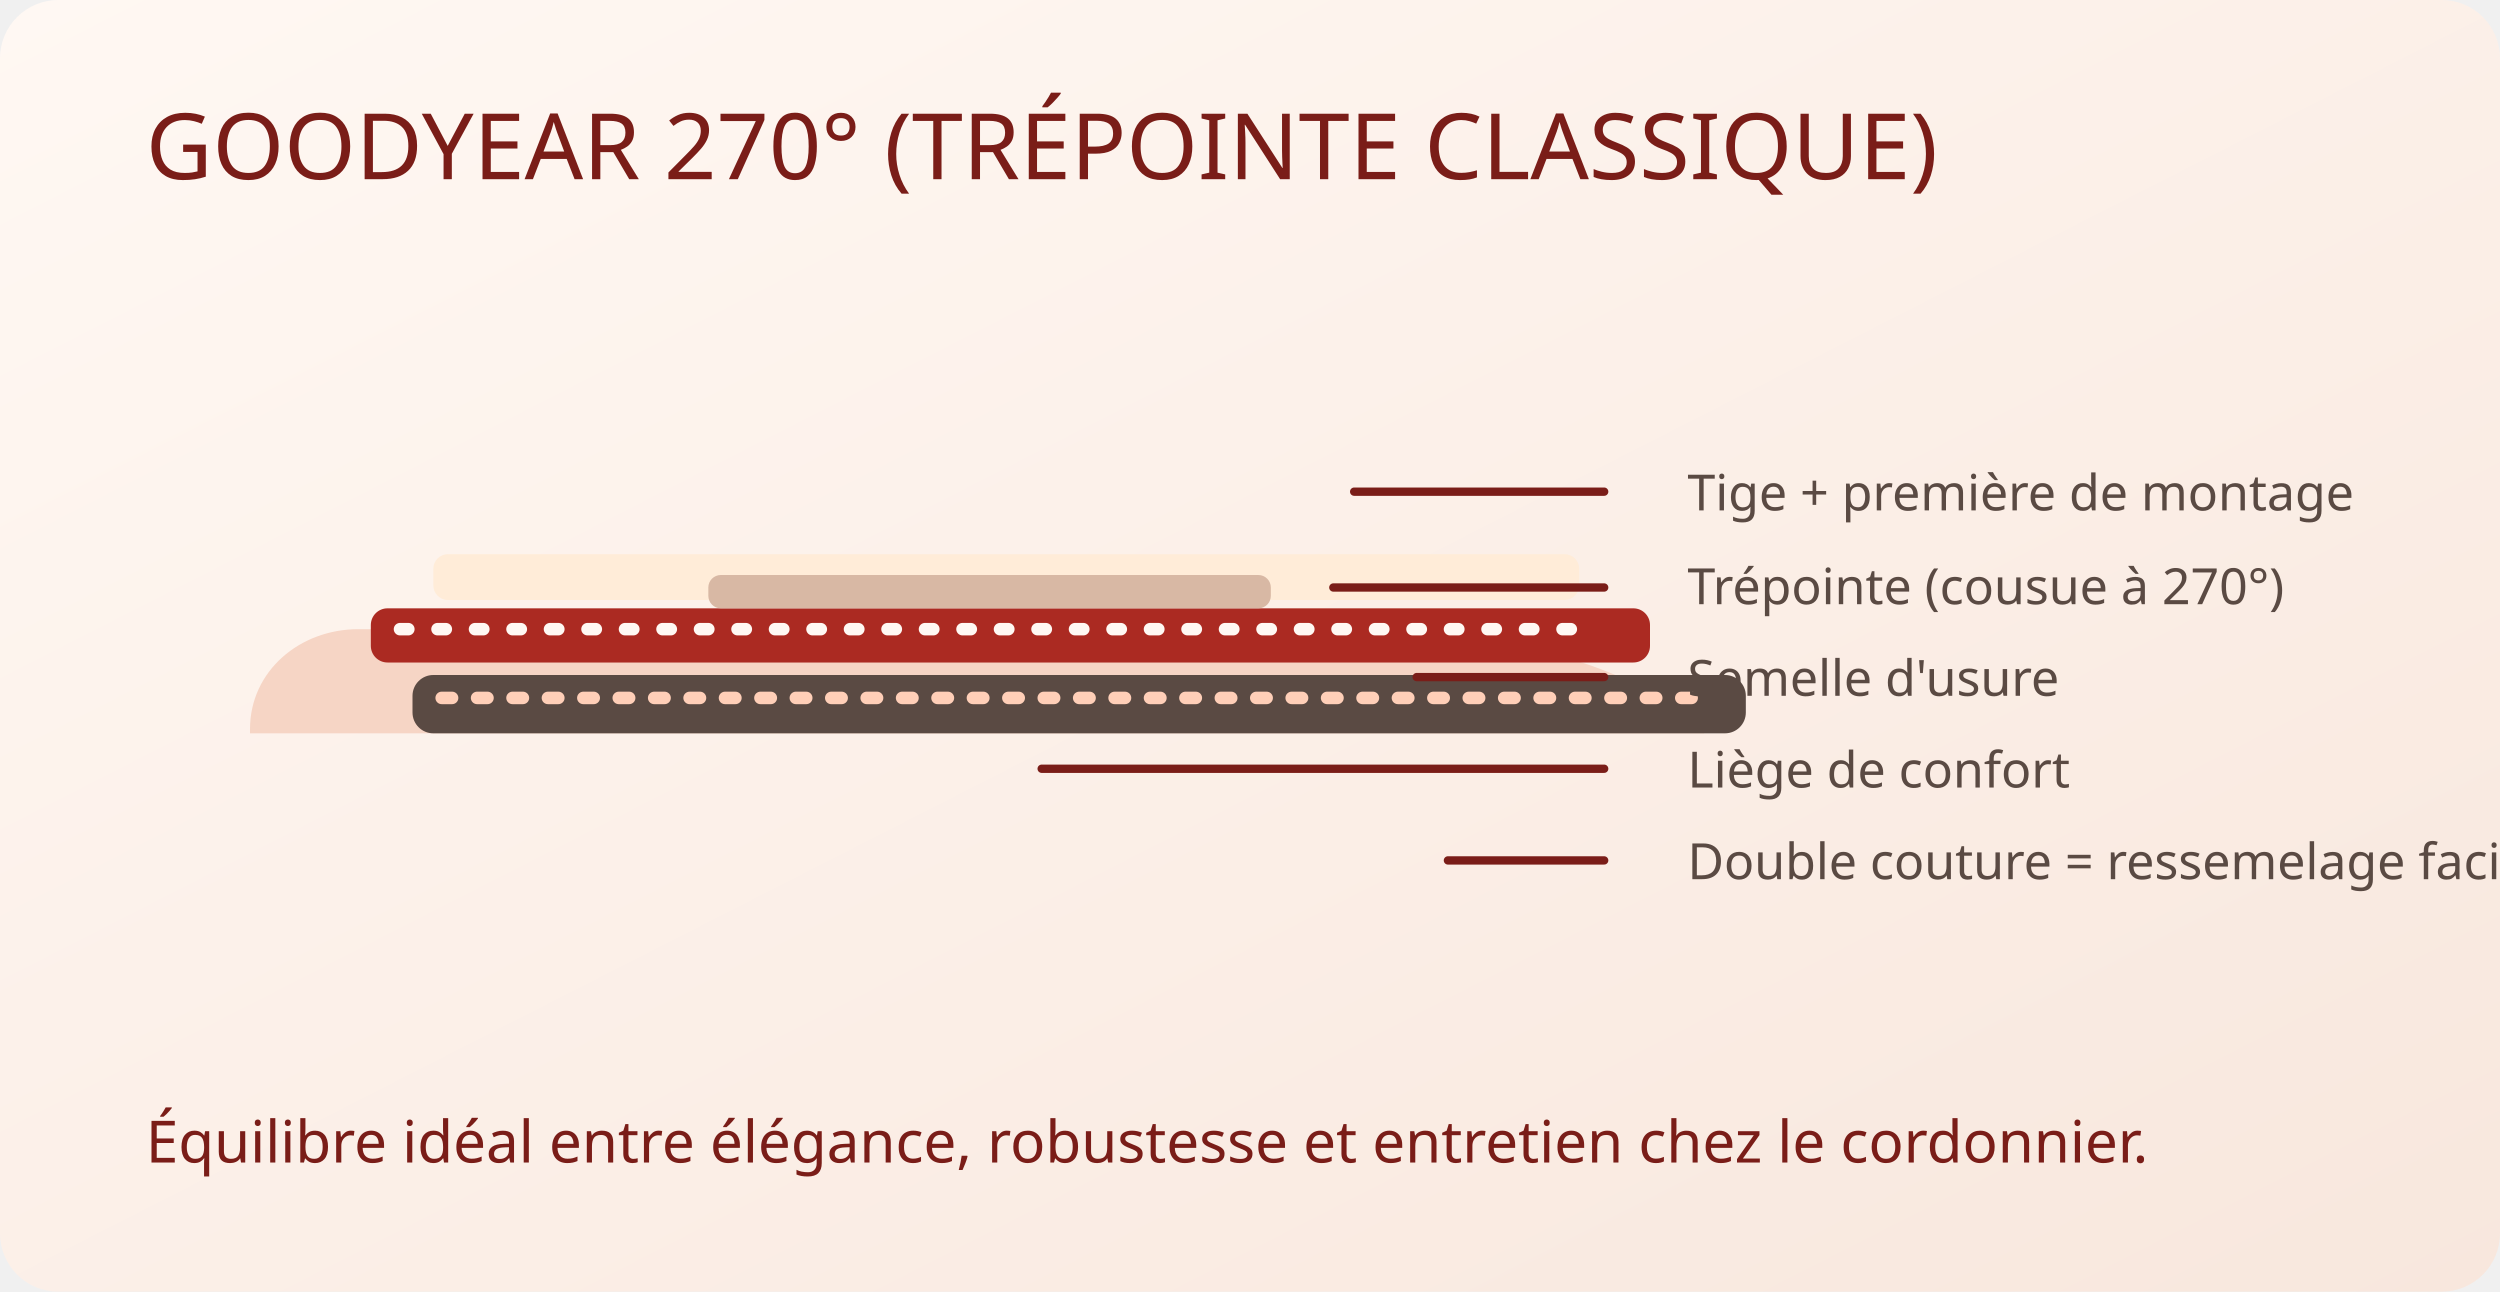
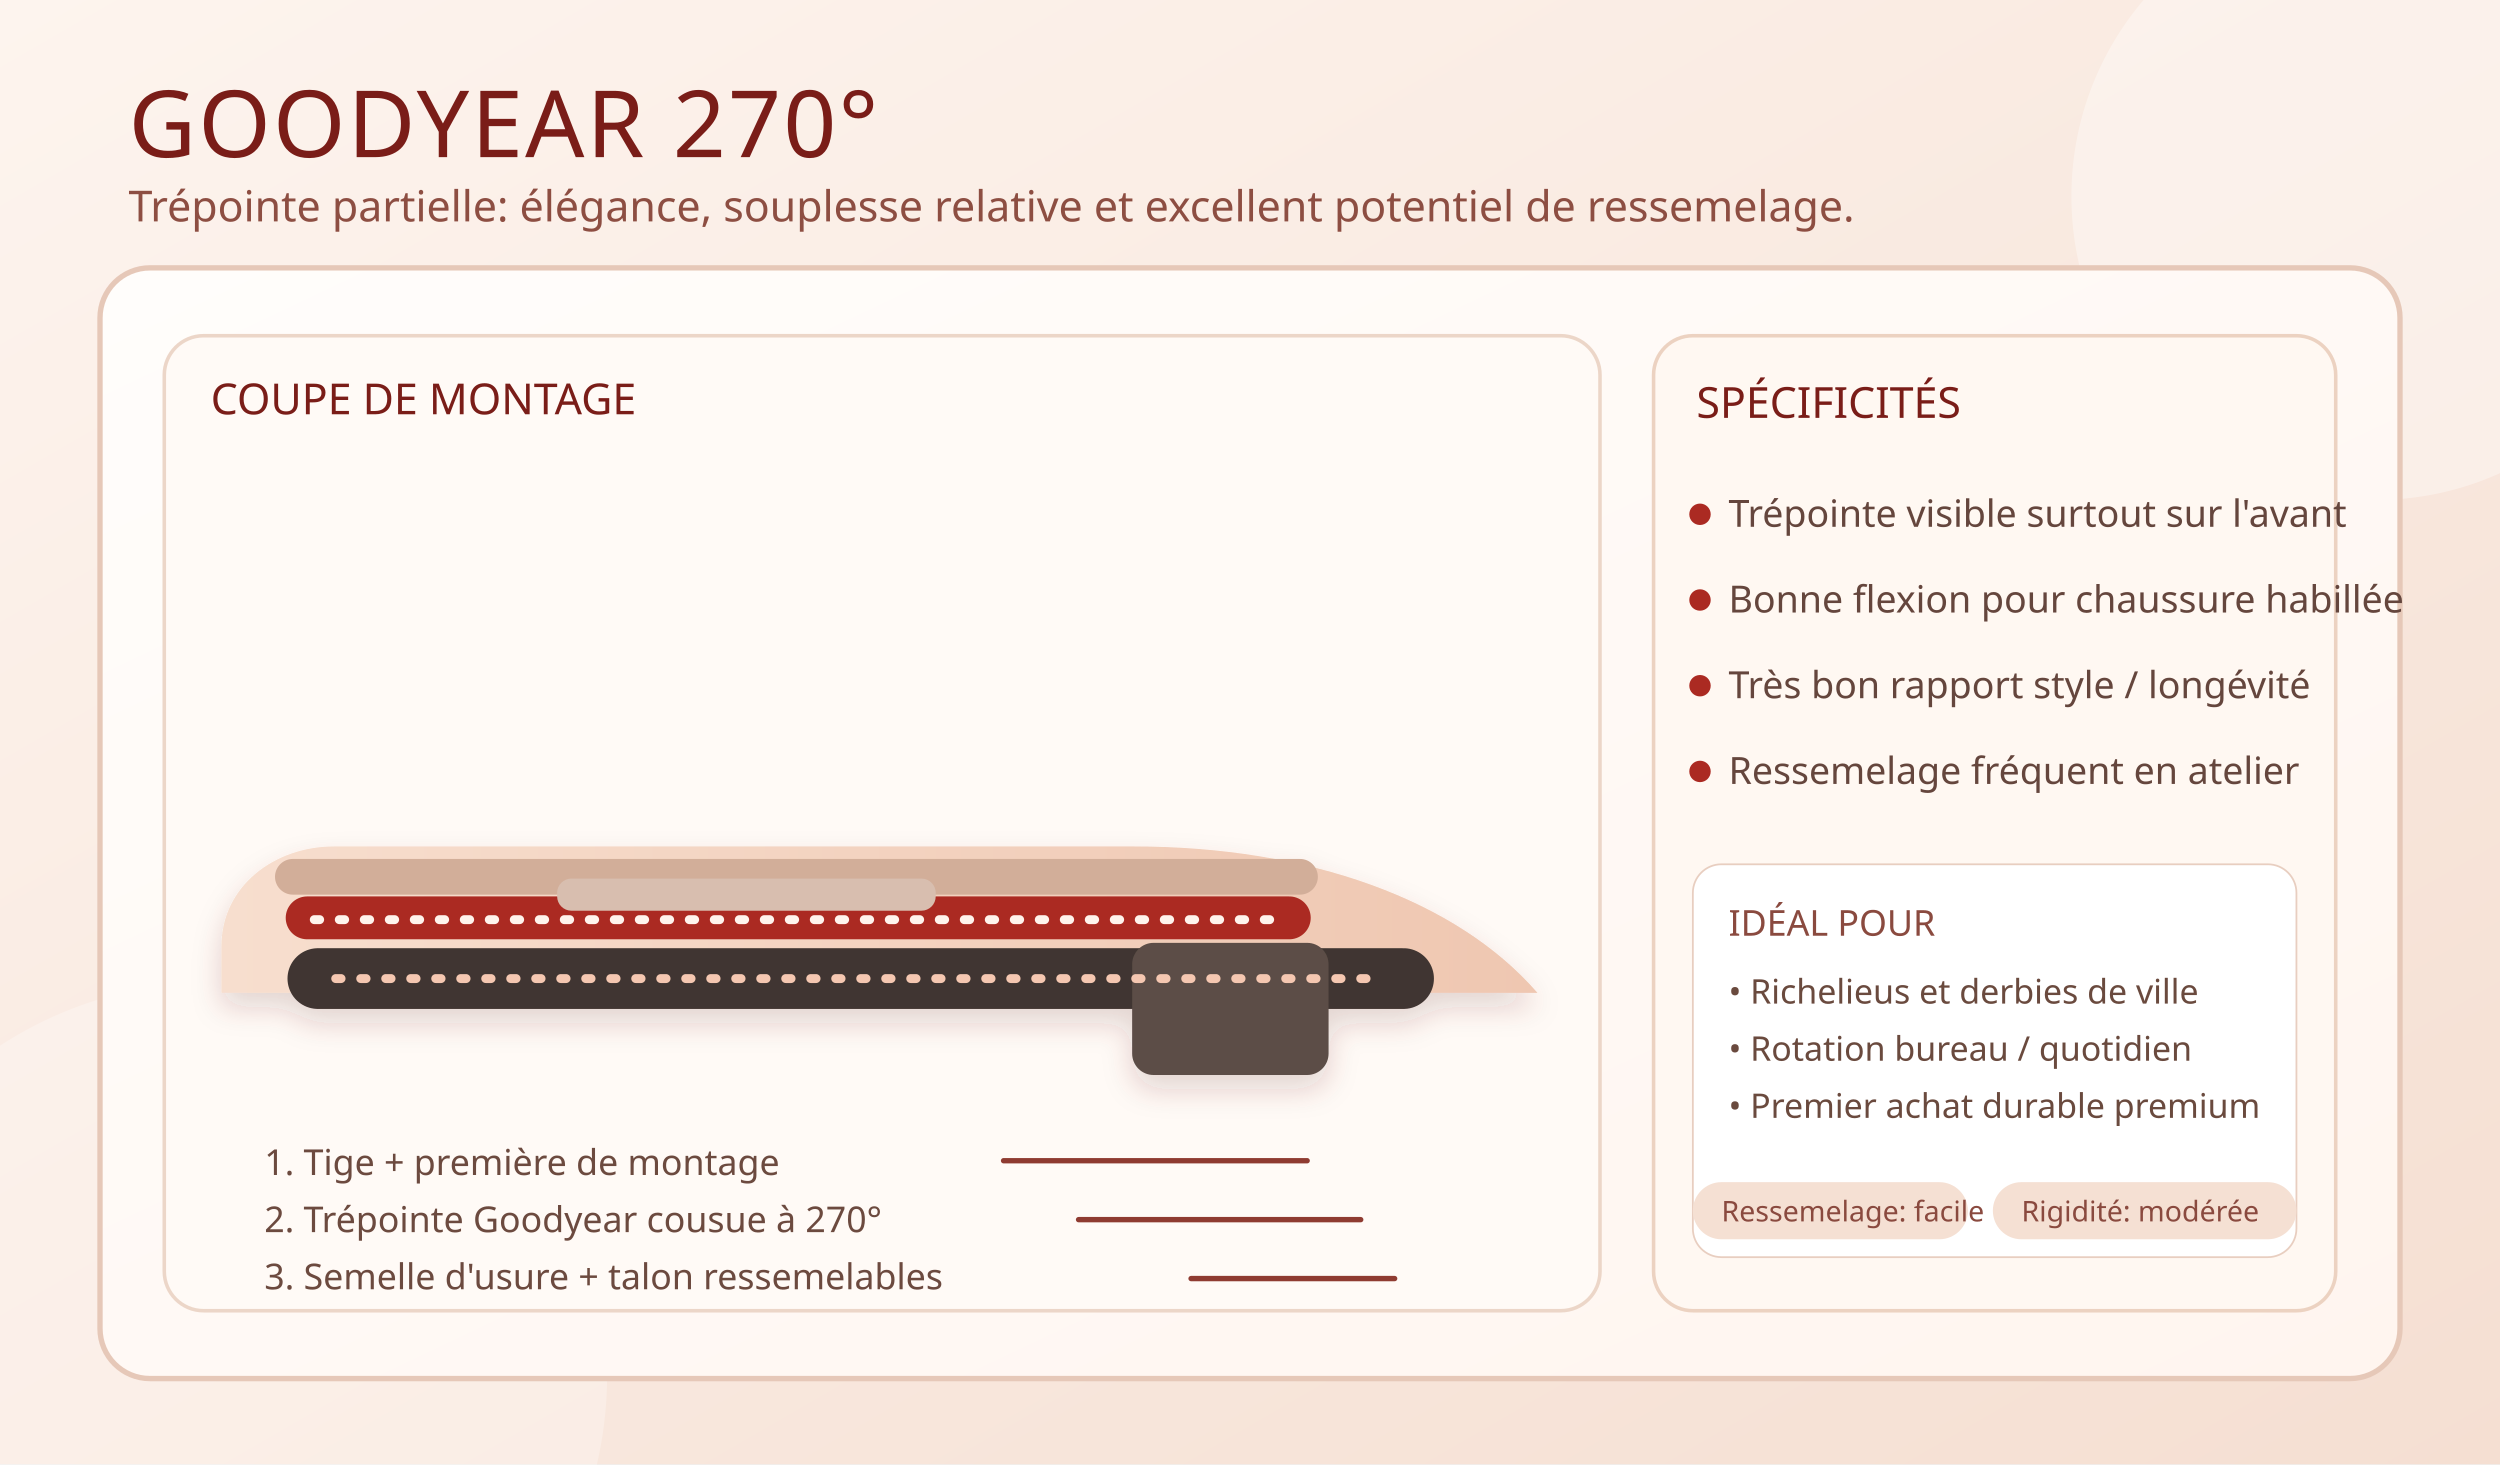
- <svg xmlns="http://www.w3.org/2000/svg" viewBox="0 0 1200 620" role="img" aria-labelledby="title desc">
+ <svg xmlns="http://www.w3.org/2000/svg" viewBox="0 0 1400 820" role="img" aria-labelledby="title desc">
  <defs>
    <linearGradient id="bg" x1="0" y1="0" x2="1" y2="1">
-       <stop offset="0%" stop-color="#fff8f3" />
-       <stop offset="100%" stop-color="#f8e7dd" />
+       <stop offset="0%" stop-color="#fdf4ee" />
+       <stop offset="100%" stop-color="#f5dfd2" />
    </linearGradient>
+     <linearGradient id="panel" x1="0" y1="0" x2="1" y2="1">
+       <stop offset="0%" stop-color="#fffdfb" />
+       <stop offset="100%" stop-color="#fff5ef" />
+     </linearGradient>
+     <linearGradient id="upper" x1="0" y1="0" x2="1" y2="0">
+       <stop offset="0%" stop-color="#f7dece" />
+       <stop offset="100%" stop-color="#efc7b1" />
+     </linearGradient>
+     <filter id="shadow" x="-20%" y="-20%" width="140%" height="160%">
+       <feDropShadow dx="0" dy="8" stdDeviation="8" flood-color="#6a241d" flood-opacity="0.18" />
+     </filter>
  </defs>
-   <rect width="1200" height="620" rx="28" fill="url(#bg)" />
-   <text x="70" y="86" font-size="44" fill="#7a1d18" font-family="'Oswald','Arial Narrow',sans-serif">GOODYEAR 270° (TRÉPOINTE CLASSIQUE)</text>
-   <g transform="translate(120 180)">
-     <path d="M0 170c0-28 24-48 52-48h470c82 0 146 18 176 50H0z" fill="#f6d5c5" />
-     <rect x="58" y="112" width="614" height="26" rx="8" fill="#ab2a22" />
-     <rect x="78" y="144" width="640" height="28" rx="10" fill="#5a4a43" />
-     <rect x="88" y="86" width="550" height="22" rx="7" fill="#ffecd8" />
-     <path d="M72 122h570" stroke="#fff8f3" stroke-width="6" stroke-linecap="round" stroke-dasharray="4 14" />
-     <path d="M92 155h600" stroke="#ffcfb8" stroke-width="6" stroke-linecap="round" stroke-dasharray="5 12" />
-     <rect x="220" y="96" width="270" height="16" rx="6" fill="#d8b8a4" />
+   <rect width="1400" height="820" fill="url(#bg)" />
+   <circle cx="1330" cy="110" r="170" fill="#ffffff" opacity="0.35" />
+   <circle cx="120" cy="770" r="220" fill="#ffffff" opacity="0.25" />
+   <text x="72" y="88" font-size="52" fill="#7a1d18" font-family="'Oswald','Arial Narrow',sans-serif" letter-spacing="1.2">GOODYEAR 270°</text>
+   <text x="72" y="124" font-size="24" fill="#8d4e42" font-family="'Nunito Sans','Segoe UI',sans-serif">Trépointe partielle: élégance, souplesse relative et excellent potentiel de ressemelage.</text>
+   <rect x="56" y="150" width="1288" height="622" rx="28" fill="url(#panel)" stroke="#e6c8b8" stroke-width="3" />
+   <g transform="translate(92 188)">
+     <rect x="0" y="0" width="804" height="546" rx="22" fill="#fffaf6" stroke="#ecd6c8" stroke-width="2" />
+     <text x="26" y="44" font-size="24" fill="#7a1d18" font-family="'Oswald','Arial Narrow',sans-serif">COUPE DE MONTAGE</text>
+     <g transform="translate(32 110)" filter="url(#shadow)">
+       <path d="M0 232c0-34 30-56 63-56h448c98 0 181 30 226 82H0z" fill="url(#upper)" />
+       <path d="M40 193h564" stroke="#d2ae99" stroke-width="20" stroke-linecap="round" />
+       <path d="M48 216h550" stroke="#ab2a22" stroke-width="24" stroke-linecap="round" />
+       <path d="M54 250h608" stroke="#3f3531" stroke-width="34" stroke-linecap="round" />
+       <rect x="510" y="230" width="110" height="74" rx="12" fill="#5b4d46" />
+       <path d="M52 217h540" stroke="#fff3ec" stroke-width="5" stroke-linecap="round" stroke-dasharray="3 11" />
+       <path d="M64 250h585" stroke="#f5c7b1" stroke-width="5" stroke-linecap="round" stroke-dasharray="3 11" />
+       <rect x="188" y="194" width="212" height="18" rx="8" fill="#d8beaf" />
+     </g>
+     <g fill="#6c4a3f" font-family="'Nunito Sans','Segoe UI',sans-serif" font-size="20">
+       <text x="56" y="470">1. Tige + première de montage</text>
+       <text x="56" y="502">2. Trépointe Goodyear cousue à 270°</text>
+       <text x="56" y="534">3. Semelle d'usure + talon ressemelables</text>
+     </g>
+     <g stroke="#8f3b31" stroke-width="3" fill="none" stroke-linecap="round">
+       <path d="M470 462h170" />
+       <path d="M512 495h158" />
+       <path d="M575 528h114" />
+     </g>
  </g>
-   <g fill="#5a4a43" font-size="24" font-family="'Nunito Sans','Segoe UI',sans-serif">
-     <text x="810" y="245">Tige + première de montage</text>
-     <text x="810" y="290">Trépointe (cousue à 270°)</text>
-     <text x="810" y="334">Semelle d'usure</text>
-     <text x="810" y="378">Liège de confort</text>
-     <text x="810" y="422">Double couture = ressemelage facile</text>
+   <g transform="translate(926 188)">
+     <rect x="0" y="0" width="382" height="546" rx="22" fill="#fff8f2" stroke="#ecd2c1" stroke-width="2" />
+     <text x="24" y="46" font-size="24" fill="#7a1d18" font-family="'Oswald','Arial Narrow',sans-serif">SPÉCIFICITÉS</text>
+     <g font-family="'Nunito Sans','Segoe UI',sans-serif" font-size="21" fill="#65463d">
+       <circle cx="26" cy="100" r="6" fill="#ab2a22" />
+       <text x="42" y="107">Trépointe visible surtout sur l'avant</text>
+       <circle cx="26" cy="148" r="6" fill="#ab2a22" />
+       <text x="42" y="155">Bonne flexion pour chaussure habillée</text>
+       <circle cx="26" cy="196" r="6" fill="#ab2a22" />
+       <text x="42" y="203">Très bon rapport style / longévité</text>
+       <circle cx="26" cy="244" r="6" fill="#ab2a22" />
+       <text x="42" y="251">Ressemelage fréquent en atelier</text>
+     </g>
+     <rect x="22" y="296" width="338" height="220" rx="16" fill="#fff" stroke="#e8cec0" />
+     <text x="42" y="336" font-size="20" fill="#8a4a3f" font-family="'Oswald','Arial Narrow',sans-serif">IDÉAL POUR</text>
+     <text x="42" y="374" font-size="19" fill="#6a4a3e" font-family="'Nunito Sans','Segoe UI',sans-serif">• Richelieus et derbies de ville</text>
+     <text x="42" y="406" font-size="19" fill="#6a4a3e" font-family="'Nunito Sans','Segoe UI',sans-serif">• Rotation bureau / quotidien</text>
+     <text x="42" y="438" font-size="19" fill="#6a4a3e" font-family="'Nunito Sans','Segoe UI',sans-serif">• Premier achat durable premium</text>
+     <rect x="22" y="474" width="154" height="32" rx="16" fill="#f5e0d3" />
+     <text x="38" y="496" font-size="16" fill="#8a4a3f" font-family="'Nunito Sans','Segoe UI',sans-serif">Ressemelage: facile</text>
+     <rect x="190" y="474" width="170" height="32" rx="16" fill="#f5e0d3" />
+     <text x="206" y="496" font-size="16" fill="#8a4a3f" font-family="'Nunito Sans','Segoe UI',sans-serif">Rigidité: modérée</text>
  </g>
-   <g stroke="#7a1d18" stroke-width="4" fill="none" stroke-linecap="round">
-     <path d="M770 236H650" />
-     <path d="M770 282H640" />
-     <path d="M770 325H680" />
-     <path d="M770 369H500" />
-     <path d="M770 413H695" />
-   </g>
-   <text x="70" y="558" font-size="28" fill="#7a1d18" font-family="'Nunito Sans','Segoe UI',sans-serif">Équilibre idéal entre élégance, robustesse et entretien chez le cordonnier.</text>
</svg>
